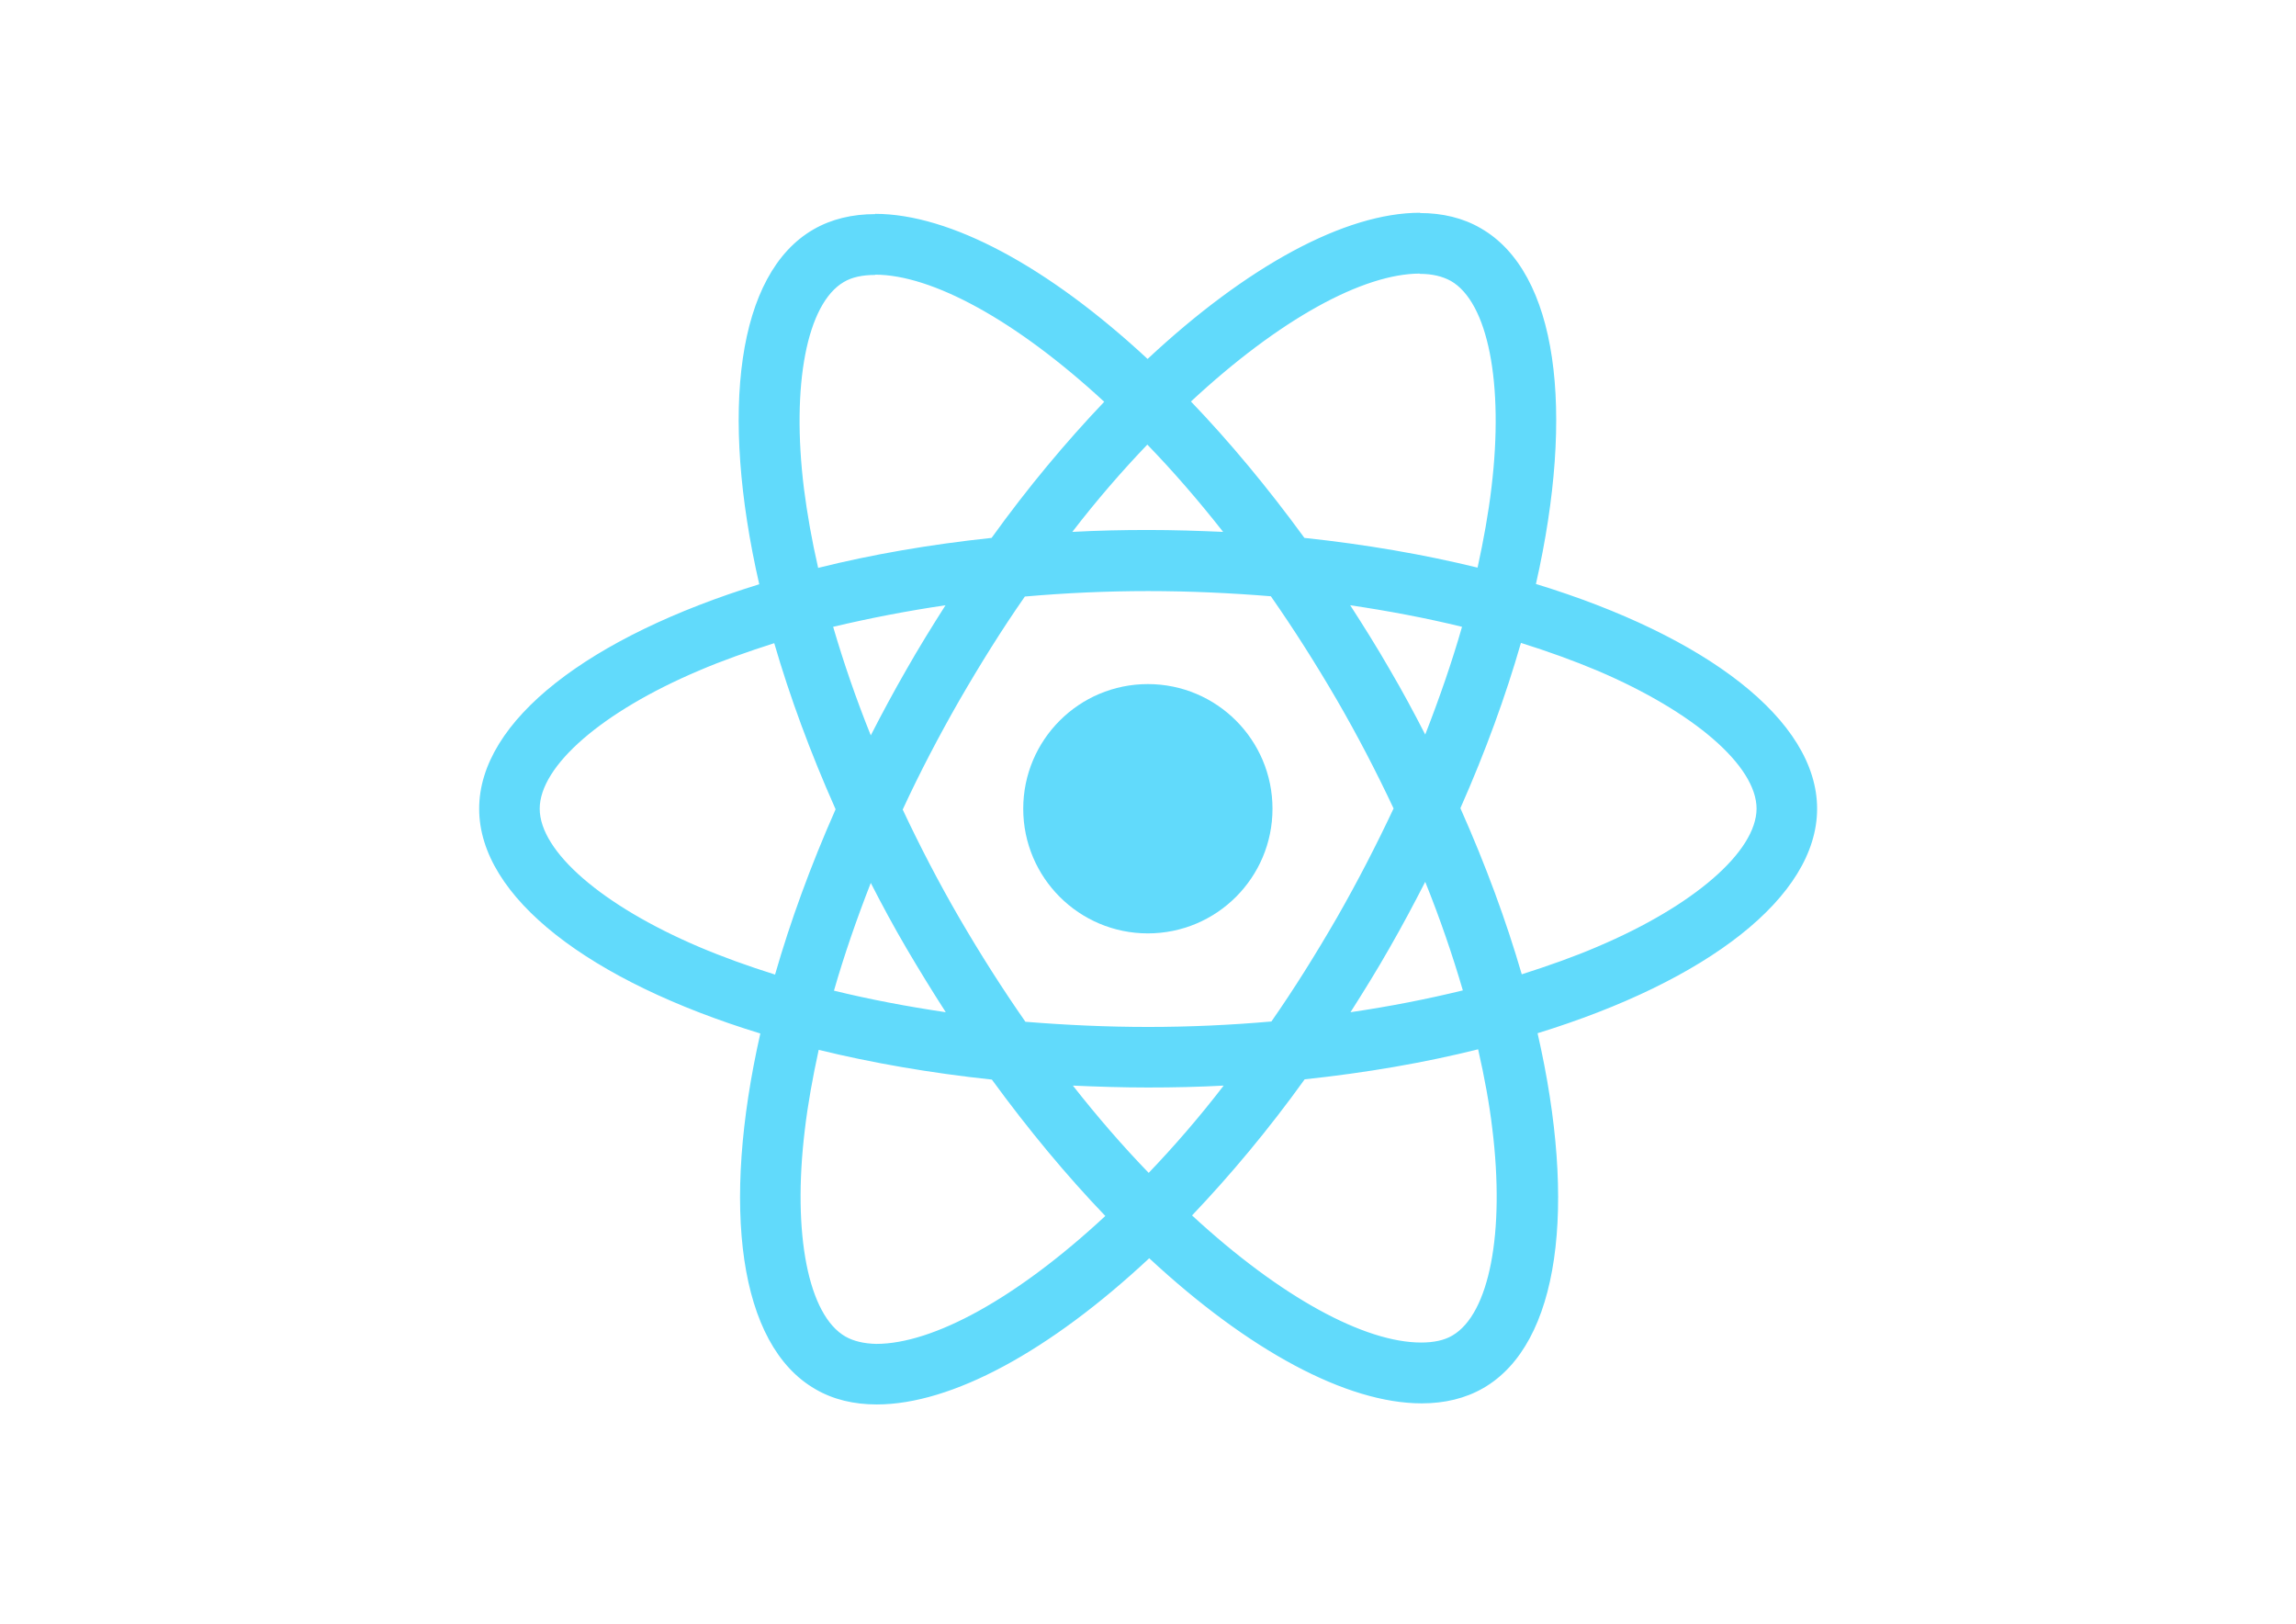
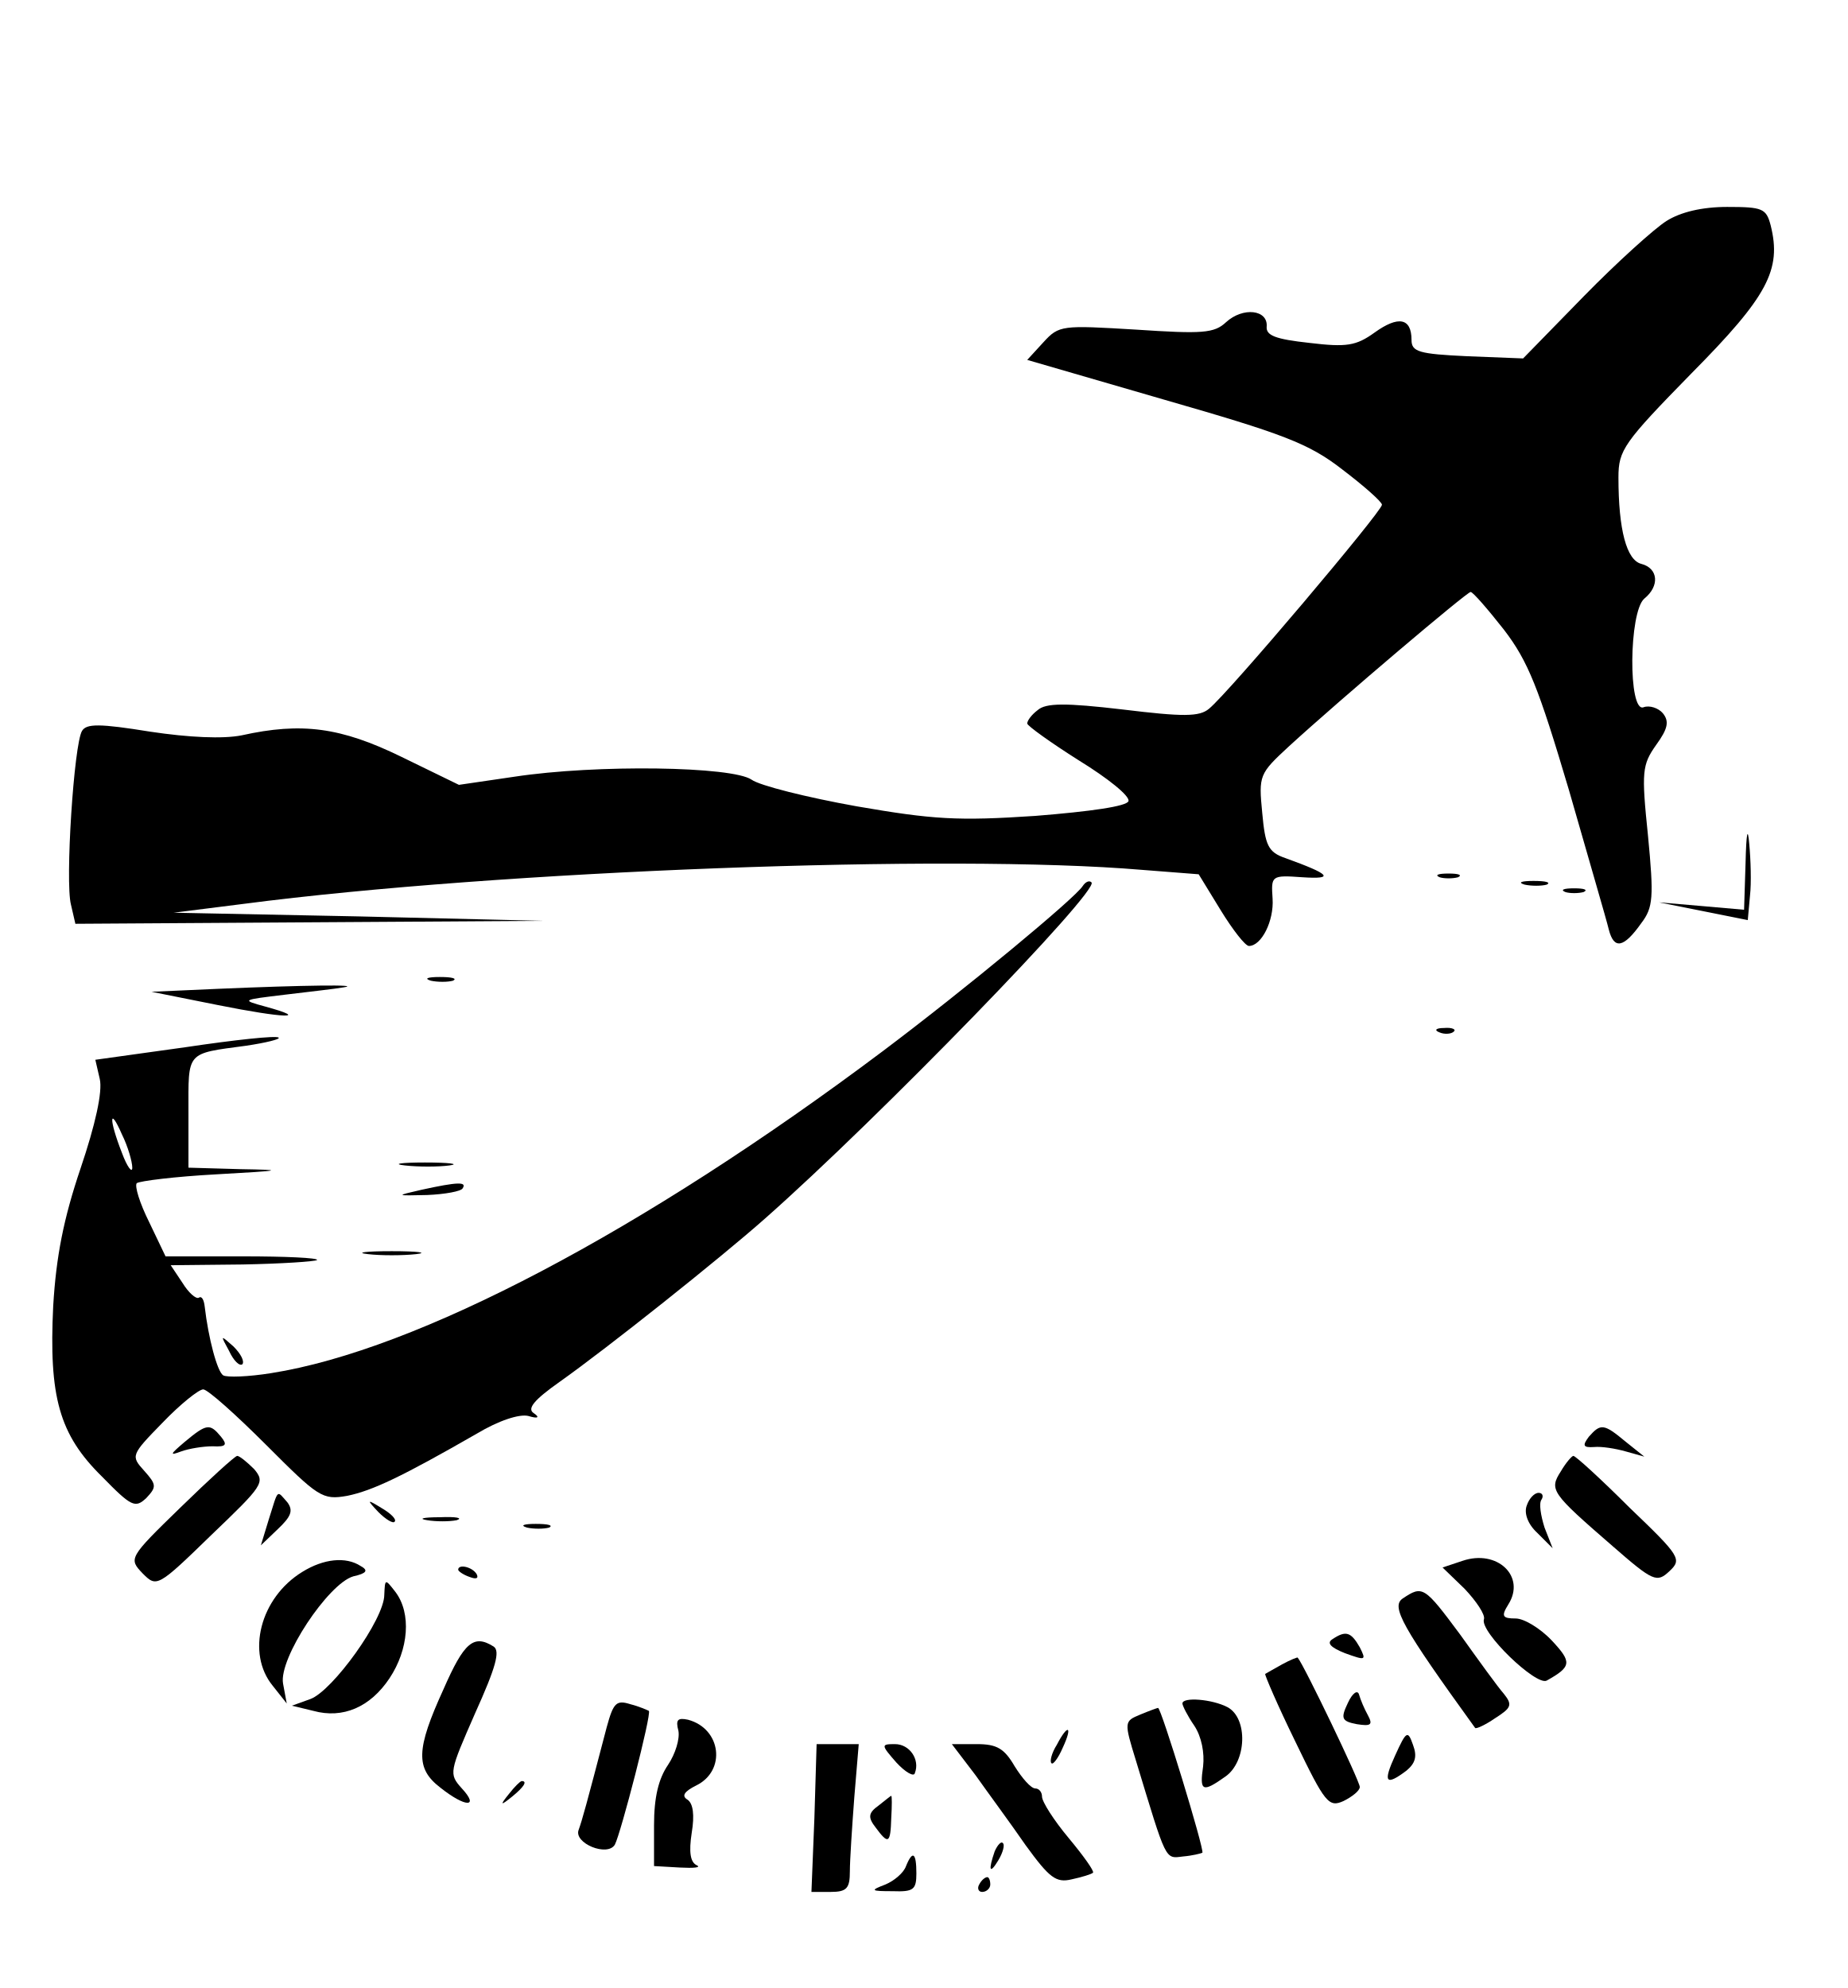
- <svg xmlns="http://www.w3.org/2000/svg" viewBox="0 0 841.9 595.3">
-   <g fill="#61DAFB">
-     <path d="M666.3 296.5c0-32.5-40.7-63.3-103.1-82.4 14.4-63.6 8-114.2-20.2-130.4-6.5-3.8-14.1-5.6-22.4-5.6v22.3c4.6 0 8.3.9 11.4 2.6 13.6 7.8 19.5 37.5 14.9 75.7-1.1 9.4-2.9 19.3-5.1 29.4-19.6-4.8-41-8.5-63.5-10.9-13.5-18.5-27.5-35.3-41.6-50 32.6-30.3 63.2-46.9 84-46.9V78c-27.5 0-63.5 19.6-99.9 53.6-36.4-33.8-72.4-53.2-99.9-53.2v22.3c20.7 0 51.4 16.5 84 46.6-14 14.7-28 31.4-41.3 49.9-22.6 2.4-44 6.1-63.6 11-2.3-10-4-19.7-5.2-29-4.7-38.2 1.1-67.9 14.6-75.8 3-1.8 6.9-2.6 11.5-2.6V78.5c-8.4 0-16 1.8-22.6 5.6-28.1 16.2-34.4 66.7-19.9 130.1-62.2 19.2-102.7 49.9-102.7 82.3 0 32.5 40.7 63.3 103.1 82.4-14.4 63.6-8 114.2 20.2 130.4 6.5 3.8 14.1 5.6 22.5 5.6 27.5 0 63.5-19.6 99.9-53.6 36.4 33.8 72.4 53.2 99.9 53.2 8.4 0 16-1.8 22.6-5.6 28.1-16.2 34.4-66.7 19.9-130.1 62-19.1 102.5-49.9 102.5-82.3zm-130.2-66.7c-3.7 12.9-8.3 26.2-13.5 39.5-4.1-8-8.4-16-13.1-24-4.6-8-9.5-15.8-14.4-23.4 14.2 2.1 27.9 4.7 41 7.9zm-45.8 106.5c-7.8 13.5-15.8 26.3-24.1 38.2-14.9 1.3-30 2-45.2 2-15.1 0-30.2-.7-45-1.9-8.3-11.9-16.4-24.6-24.2-38-7.6-13.1-14.5-26.4-20.8-39.8 6.2-13.4 13.2-26.8 20.7-39.9 7.8-13.5 15.8-26.3 24.1-38.2 14.9-1.3 30-2 45.2-2 15.1 0 30.2.7 45 1.9 8.3 11.9 16.4 24.6 24.2 38 7.6 13.1 14.5 26.4 20.8 39.8-6.3 13.4-13.2 26.8-20.7 39.9zm32.3-13c5.4 13.4 10 26.8 13.8 39.8-13.1 3.2-26.9 5.9-41.2 8 4.9-7.7 9.8-15.6 14.4-23.7 4.6-8 8.9-16.1 13-24.1zM421.2 430c-9.3-9.6-18.6-20.3-27.8-32 9 .4 18.2.7 27.5.7 9.4 0 18.7-.2 27.8-.7-9 11.7-18.3 22.4-27.5 32zm-74.4-58.9c-14.2-2.1-27.9-4.7-41-7.9 3.7-12.9 8.3-26.2 13.5-39.5 4.1 8 8.4 16 13.1 24 4.7 8 9.5 15.8 14.4 23.4zM420.7 163c9.3 9.6 18.6 20.3 27.8 32-9-.4-18.2-.7-27.5-.7-9.4 0-18.7.2-27.8.7 9-11.7 18.3-22.4 27.5-32zm-74 58.9c-4.9 7.7-9.8 15.6-14.4 23.7-4.6 8-8.9 16-13 24-5.4-13.4-10-26.8-13.8-39.8 13.1-3.1 26.9-5.8 41.2-7.9zm-90.5 125.2c-35.4-15.1-58.3-34.9-58.3-50.6 0-15.7 22.9-35.6 58.3-50.6 8.6-3.7 18-7 27.7-10.1 5.7 19.6 13.2 40 22.5 60.9-9.2 20.8-16.6 41.1-22.2 60.6-9.9-3.1-19.3-6.5-28-10.2zM310 490c-13.6-7.8-19.5-37.5-14.9-75.7 1.1-9.4 2.9-19.3 5.1-29.4 19.6 4.8 41 8.5 63.5 10.9 13.5 18.5 27.5 35.3 41.6 50-32.6 30.3-63.2 46.9-84 46.9-4.5-.1-8.3-1-11.3-2.7zm237.2-76.2c4.7 38.2-1.1 67.9-14.6 75.8-3 1.8-6.9 2.6-11.5 2.6-20.7 0-51.4-16.5-84-46.6 14-14.7 28-31.4 41.3-49.9 22.6-2.4 44-6.1 63.6-11 2.3 10.1 4.1 19.8 5.2 29.1zm38.5-66.7c-8.6 3.7-18 7-27.7 10.1-5.7-19.6-13.2-40-22.5-60.9 9.2-20.8 16.6-41.1 22.2-60.6 9.9 3.1 19.3 6.5 28.1 10.2 35.4 15.1 58.3 34.9 58.3 50.6-.1 15.7-23 35.6-58.4 50.6zM320.8 78.4z" />
-     <circle cx="420.9" cy="296.5" r="45.7" />
-     <path d="M520.5 78.1z" />
+ <svg xmlns="http://www.w3.org/2000/svg" version="1.0" width="250pt" height="269pt" viewBox="0 0 250 269" preserveAspectRatio="xMidYMid meet">
+   <g transform="translate(0,269) scale(0.1,-0.1)" fill="#000000" stroke="none">
+     <path d="M2255 2391 c-16 -10 -67 -56 -112 -102 l-82 -84 -76 3 c-65 3 -75 6 -75 22 0 30 -18 33 -50 10 -25 -18 -38 -20 -88 -14 -46 5 -59 10 -58 22 2 23 -32 27 -55 6 -16 -15 -32 -16 -122 -10 -100 6 -104 6 -125 -17 l-22 -24 186 -54 c160 -46 195 -59 240 -94 29 -22 54 -44 54 -48 0 -9 -207 -254 -234 -276 -13 -11 -35 -11 -117 -1 -77 9 -104 9 -115 -1 -8 -6 -14 -14 -14 -18 0 -3 32 -26 70 -50 39 -24 69 -48 67 -55 -2 -7 -51 -14 -126 -20 -105 -7 -138 -5 -242 13 -67 12 -131 28 -142 36 -26 18 -209 21 -321 4 l-75 -11 -78 38 c-82 40 -135 47 -216 29 -25 -5 -71 -3 -124 5 -68 11 -86 11 -92 1 -11 -18 -23 -204 -15 -235 l6 -26 317 2 316 2 -250 6 -250 5 95 12 c345 45 956 68 1215 46 l77 -6 30 -49 c16 -26 33 -48 38 -48 17 0 34 34 32 64 -2 31 -2 32 40 29 45 -3 38 4 -23 26 -23 8 -27 17 -31 61 -5 51 -4 53 36 90 71 65 241 209 246 209 3 0 23 -23 45 -51 33 -43 47 -79 88 -217 26 -91 51 -176 54 -189 7 -27 20 -25 44 9 16 21 17 35 9 118 -9 87 -8 96 11 123 16 22 18 32 9 43 -6 7 -18 11 -26 8 -21 -8 -20 129 1 147 21 17 19 41 -4 47 -20 5 -31 46 -31 117 0 37 7 47 99 141 103 104 122 140 107 200 -6 23 -11 25 -59 25 -34 0 -63 -7 -82 -19z" />
+     <path d="M2362 1522 l-2 -63 -57 5 -58 5 60 -12 60 -12 3 33 c2 17 1 49 -1 70 -2 24 -4 16 -5 -26z" />
+     <path d="M1948 1503 c6 -2 18 -2 25 0 6 3 1 5 -13 5 -14 0 -19 -2 -12 -5z" />
+     <path d="M1465 1491 c-10 -16 -157 -138 -270 -223 -325 -244 -631 -405 -828 -436 -31 -5 -60 -6 -65 -3 -8 5 -20 50 -25 93 -1 9 -4 15 -8 12 -4 -2 -14 7 -22 20 l-16 24 97 1 c53 1 98 4 101 6 2 3 -43 5 -100 5 l-105 0 -22 46 c-13 26 -20 49 -17 53 4 3 52 9 108 12 90 5 94 6 32 7 l-70 2 0 75 c0 83 -4 79 78 90 27 4 47 9 44 11 -3 3 -59 -3 -126 -13 l-122 -17 6 -26 c4 -17 -6 -62 -26 -121 -23 -68 -33 -119 -37 -186 -6 -123 8 -174 66 -231 40 -41 45 -43 60 -29 14 15 14 18 -3 37 -18 20 -18 21 25 65 24 25 49 45 55 45 6 0 44 -34 85 -75 71 -71 76 -75 110 -69 34 7 74 26 175 84 30 18 58 27 70 24 13 -4 16 -2 7 4 -9 6 1 18 35 42 65 46 217 167 278 221 154 136 453 444 442 455 -3 3 -8 1 -12 -5z m-1286 -381 c0 -8 -7 1 -14 20 -18 46 -17 64 0 25 8 -16 14 -37 14 -45z" />
+     <path d="M2063 1493 c9 -2 23 -2 30 0 6 3 -1 5 -18 5 -16 0 -22 -2 -12 -5z" />
+     <path d="M2118 1483 c6 -2 18 -2 25 0 6 3 1 5 -13 5 -14 0 -19 -2 -12 -5z" />
+     <path d="M583 1363 c9 -2 23 -2 30 0 6 3 -1 5 -18 5 -16 0 -22 -2 -12 -5z" />
+     <path d="M295 1352 l-90 -4 90 -18 c90 -18 126 -19 64 -2 -33 9 -32 9 26 16 33 4 69 8 80 10 26 4 -54 3 -170 -2z" />
+     <path d="M1948 1293 c7 -3 16 -2 19 1 4 3 -2 6 -13 5 -11 0 -14 -3 -6 -6z" />
+     <path d="M548 1113 c18 -2 45 -2 60 0 15 2 0 4 -33 4 -33 0 -45 -2 -27 -4z" />
+     <path d="M570 1080 c-35 -8 -35 -8 8 -7 24 1 46 5 48 9 6 9 -6 9 -56 -2z" />
+     <path d="M498 993 c17 -2 47 -2 65 0 17 2 3 4 -33 4 -36 0 -50 -2 -32 -4z" />
+     <path d="M310 862 c6 -13 14 -21 18 -18 3 4 -2 14 -12 24 -18 16 -18 16 -6 -6z" />
+     <path d="M250 739 c-20 -17 -21 -19 -5 -13 11 4 30 7 43 7 18 -1 20 2 11 13 -15 18 -19 18 -49 -7z" />
+     <path d="M2150 746 c-9 -12 -8 -15 7 -14 10 1 29 -2 43 -6 l25 -7 -25 20 c-30 25 -34 25 -50 7z" />
+     <path d="M244 650 c-70 -68 -70 -69 -51 -89 19 -19 20 -19 93 52 70 67 73 71 58 89 -10 10 -20 18 -23 18 -3 0 -38 -32 -77 -70z" />
+     <path d="M2112 699 c-16 -25 -13 -29 70 -101 55 -48 60 -50 77 -34 17 16 15 20 -54 86 -39 39 -73 70 -76 70 -2 0 -10 -9 -17 -21z" />
+     <path d="M364 635 l-11 -36 23 22 c18 17 21 25 13 36 -15 17 -12 19 -25 -22z" />
+     <path d="M2066 653 c-4 -10 1 -25 14 -37 l21 -21 -11 28 c-5 16 -8 33 -4 38 3 5 1 9 -4 9 -6 0 -13 -8 -16 -17z" />
+     <path d="M512 644 c10 -10 20 -16 22 -13 3 3 -5 11 -17 18 -21 13 -21 12 -5 -5z" />
+     <path d="M578 633 c12 -2 30 -2 40 0 9 3 -1 5 -23 4 -22 0 -30 -2 -17 -4z" />
+     <path d="M713 623 c9 -2 23 -2 30 0 6 3 -1 5 -18 5 -16 0 -22 -2 -12 -5z" />
+     <path d="M1979 578 l-27 -9 30 -29 c16 -17 28 -35 26 -41 -6 -17 71 -91 85 -83 34 19 34 25 7 54 -16 17 -38 30 -49 30 -18 0 -20 3 -10 19 24 38 -15 75 -62 59z" />
+     <path d="M409 563 c-57 -35 -76 -110 -40 -154 l19 -24 -5 27 c-6 34 61 135 95 145 18 4 21 8 10 14 -20 13 -50 10 -79 -8z" />
+     <path d="M620 566 c0 -2 7 -7 16 -10 8 -3 12 -2 9 4 -6 10 -25 14 -25 6z" />
+     <path d="M520 532 c0 -33 -70 -130 -100 -141 l-25 -9 29 -7 c40 -11 77 5 103 44 26 39 30 88 8 117 -14 18 -14 18 -15 -4z" />
+     <path d="M1898 527 c-16 -11 -1 -38 98 -175 1 -2 14 4 27 13 22 14 24 18 12 33 -8 9 -34 45 -59 80 -49 66 -51 67 -78 49z" />
+     <path d="M1803 472 c-8 -5 -3 -11 17 -19 28 -10 29 -10 20 8 -12 21 -19 23 -37 11z" />
+     <path d="M600 404 c-37 -81 -38 -107 -4 -133 34 -27 53 -27 29 -1 -18 20 -17 22 18 102 28 62 34 84 25 90 -27 17 -40 6 -68 -58z" />
+     <path d="M1735 438 c-11 -6 -21 -12 -23 -13 -1 -1 17 -43 41 -92 40 -83 45 -89 65 -80 12 6 22 14 22 19 0 8 -76 166 -84 175 0 1 -10 -3 -21 -9z" />
+     <path d="M1824 386 c-10 -21 -9 -25 12 -29 19 -3 22 -1 15 12 -5 9 -10 21 -12 28 -2 7 -9 2 -15 -11z" />
+     <path d="M821 353 c-28 -107 -33 -125 -38 -139 -7 -18 39 -37 49 -20 8 15 50 177 46 181 -2 1 -13 6 -25 9 -19 6 -23 2 -32 -31z" />
+     <path d="M1600 385 c0 -3 7 -17 16 -30 10 -15 14 -37 12 -55 -5 -34 -1 -36 30 -14 29 20 31 79 3 94 -21 11 -61 14 -61 5z" />
+     <path d="M1543 370 c-22 -9 -22 -10 -6 -62 42 -138 39 -133 64 -130 12 1 24 4 26 5 3 4 -56 197 -60 196 -1 0 -12 -4 -24 -9z" />
+     <path d="M918 348 c2 -11 -4 -31 -14 -46 -13 -19 -19 -44 -19 -82 l0 -55 35 -2 c19 -1 29 0 23 3 -9 4 -11 18 -7 44 4 24 2 40 -6 45 -8 5 -4 11 12 19 41 20 34 77 -11 89 -14 3 -17 0 -13 -15z" />
+     <path d="M1430 329 c-7 -11 -10 -23 -7 -25 2 -2 9 7 15 21 14 30 7 33 -8 4z" />
+     <path d="M1888 315 c-17 -37 -13 -42 15 -21 12 10 15 19 9 35 -7 20 -9 19 -24 -14z" />
+     <path d="M1102 230 l-4 -100 26 0 c22 0 26 5 26 28 0 15 3 60 6 100 l6 72 -29 0 -28 0 -3 -100z" />
+     <path d="M1213 305 c12 -13 24 -20 25 -14 7 18 -7 39 -27 39 -19 0 -19 -1 2 -25z" />
+     <path d="M1320 288 c17 -24 48 -66 68 -95 32 -44 41 -51 62 -46 14 3 27 7 29 9 2 2 -13 23 -33 47 -20 24 -36 49 -36 56 0 6 -4 11 -9 11 -6 0 -18 14 -28 30 -14 24 -24 30 -51 30 l-34 0 32 -42z" />
+     <path d="M689 263 c-13 -16 -12 -17 4 -4 16 13 21 21 13 21 -2 0 -10 -8 -17 -17z" />
+     <path d="M1189 247 c-14 -10 -15 -16 -4 -30 17 -23 20 -22 21 13 1 17 1 30 0 30 -1 0 -8 -6 -17 -13z" />
+     <path d="M1346 185 c-9 -26 -7 -32 5 -12 6 10 9 21 6 23 -2 3 -7 -2 -11 -11z" />
+     <path d="M1226 165 c-3 -9 -16 -20 -28 -25 -21 -8 -20 -9 10 -9 28 -1 32 2 32 24 0 28 -5 32 -14 10z" />
+     <path d="M1325 140 c-3 -5 -1 -10 4 -10 6 0 11 5 11 10 0 6 -2 10 -4 10 -3 0 -8 -4 -11 -10z" />
  </g>
</svg>
